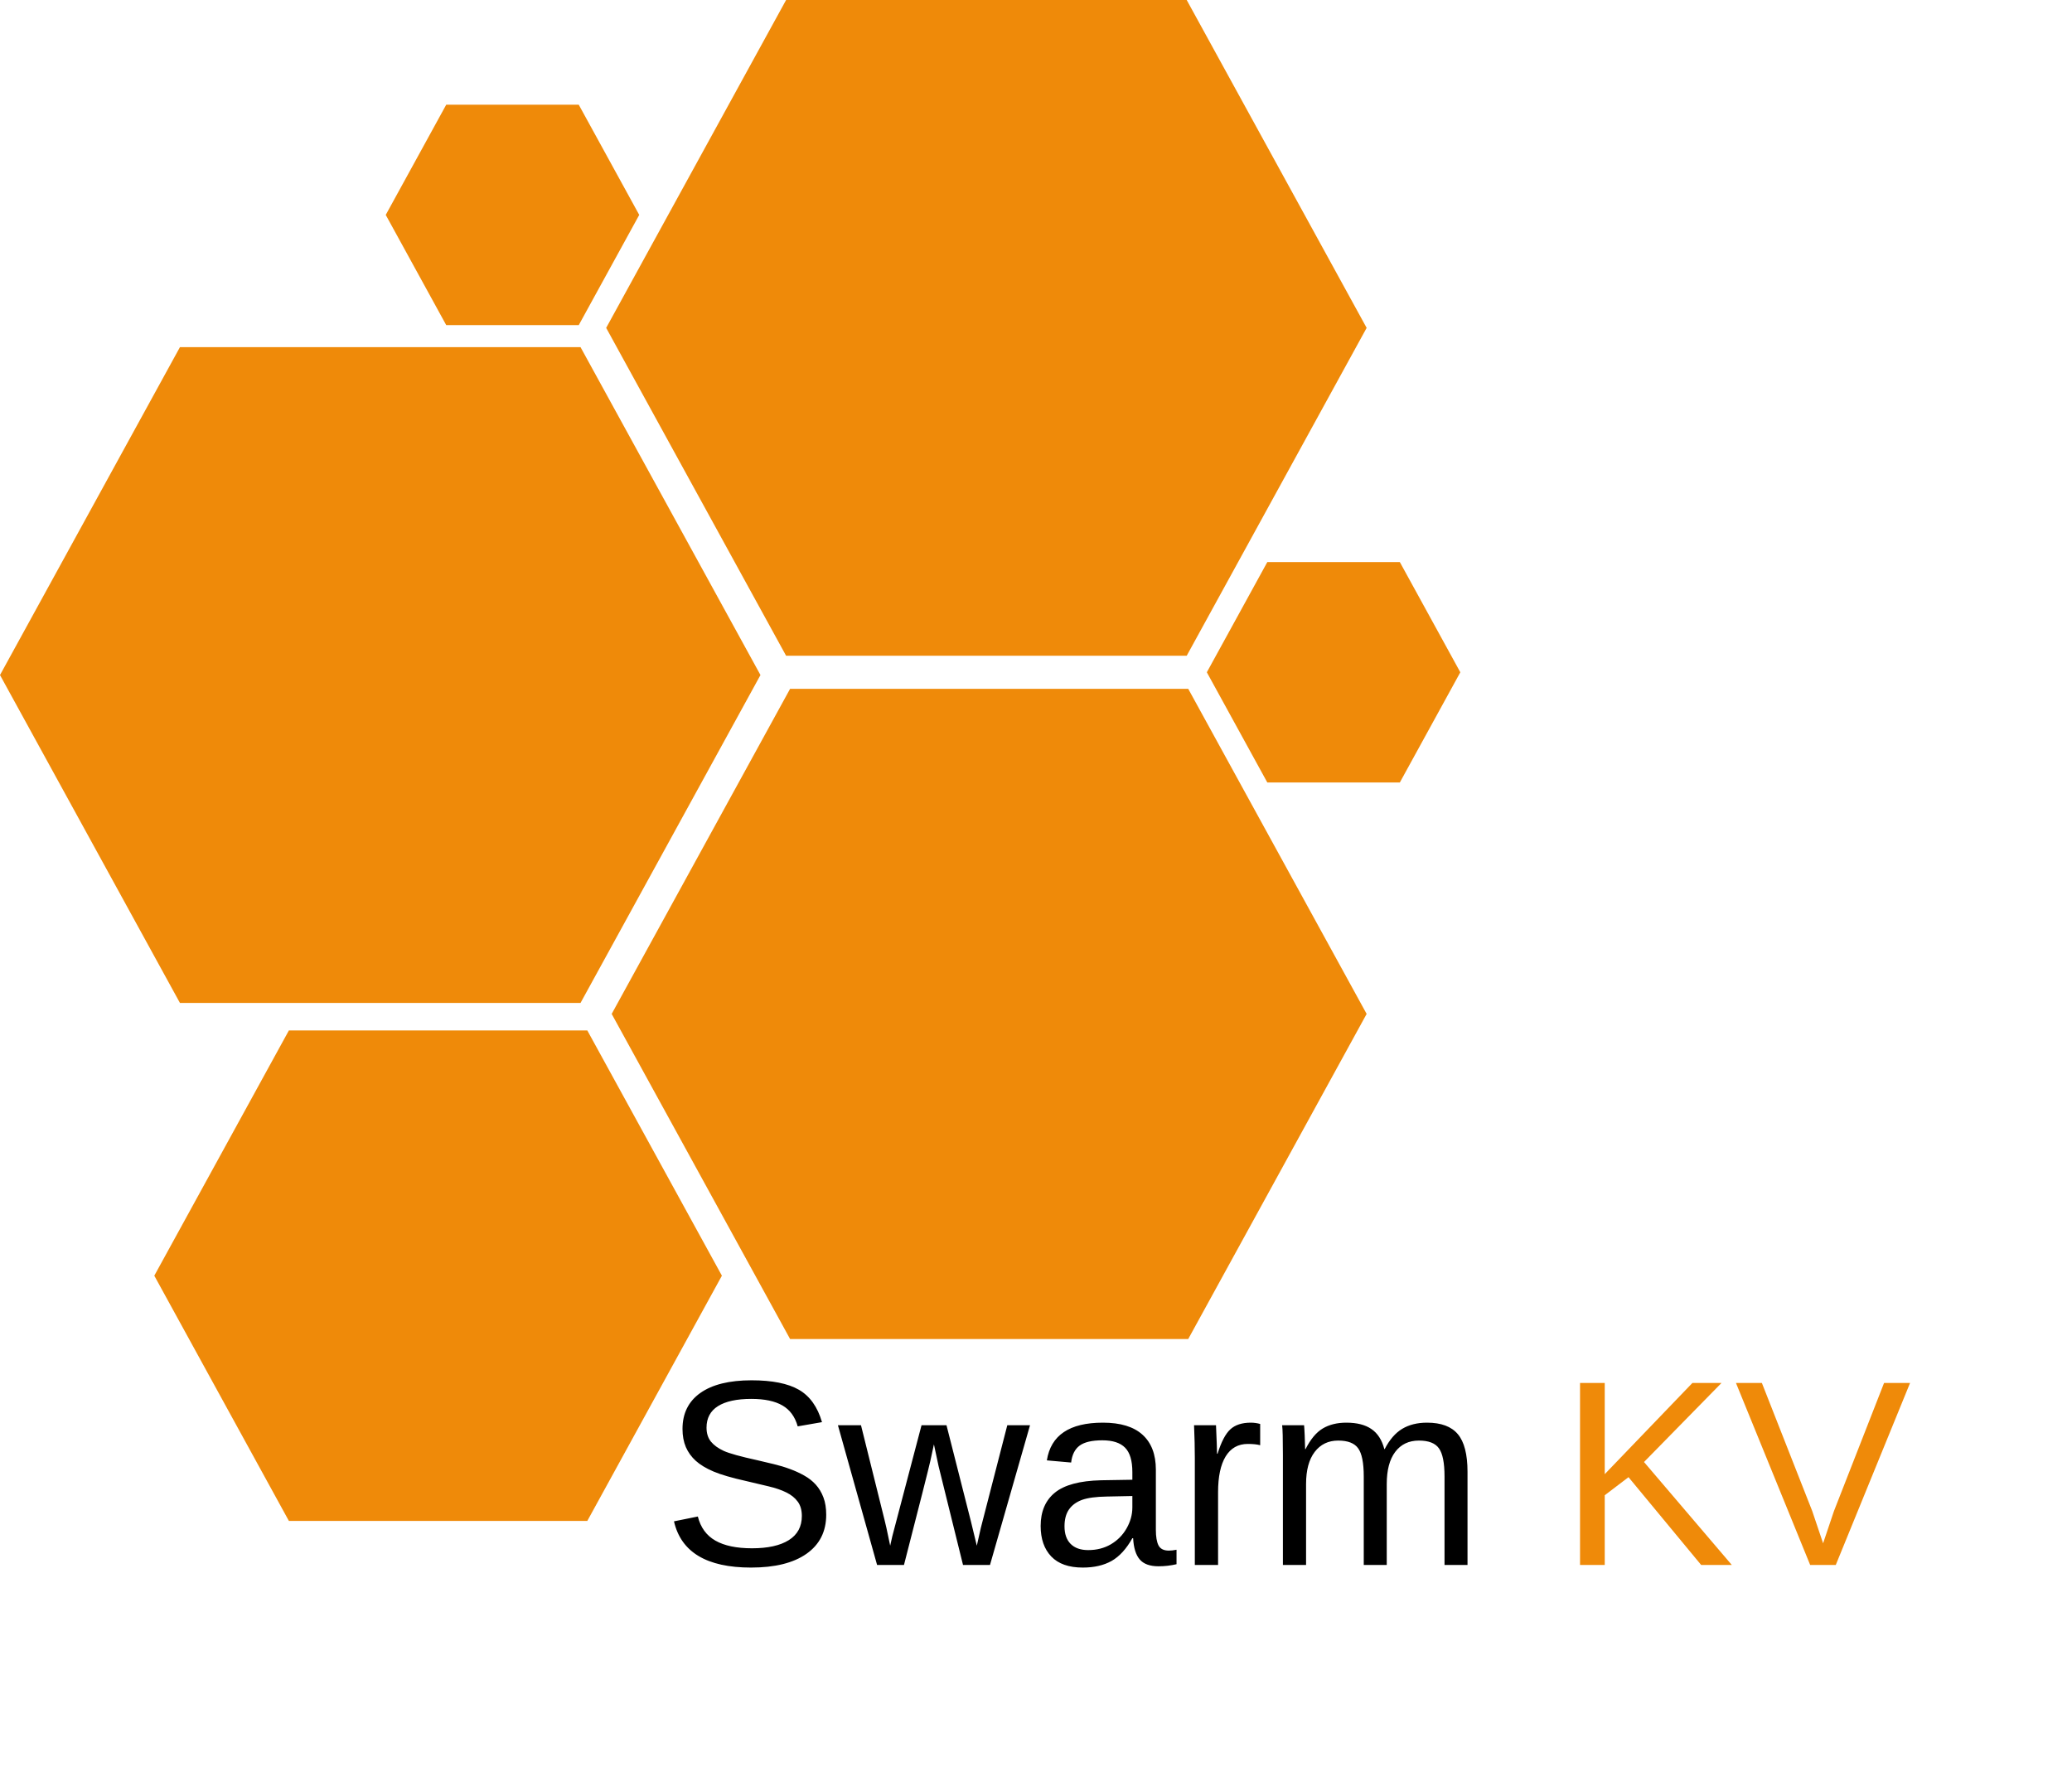
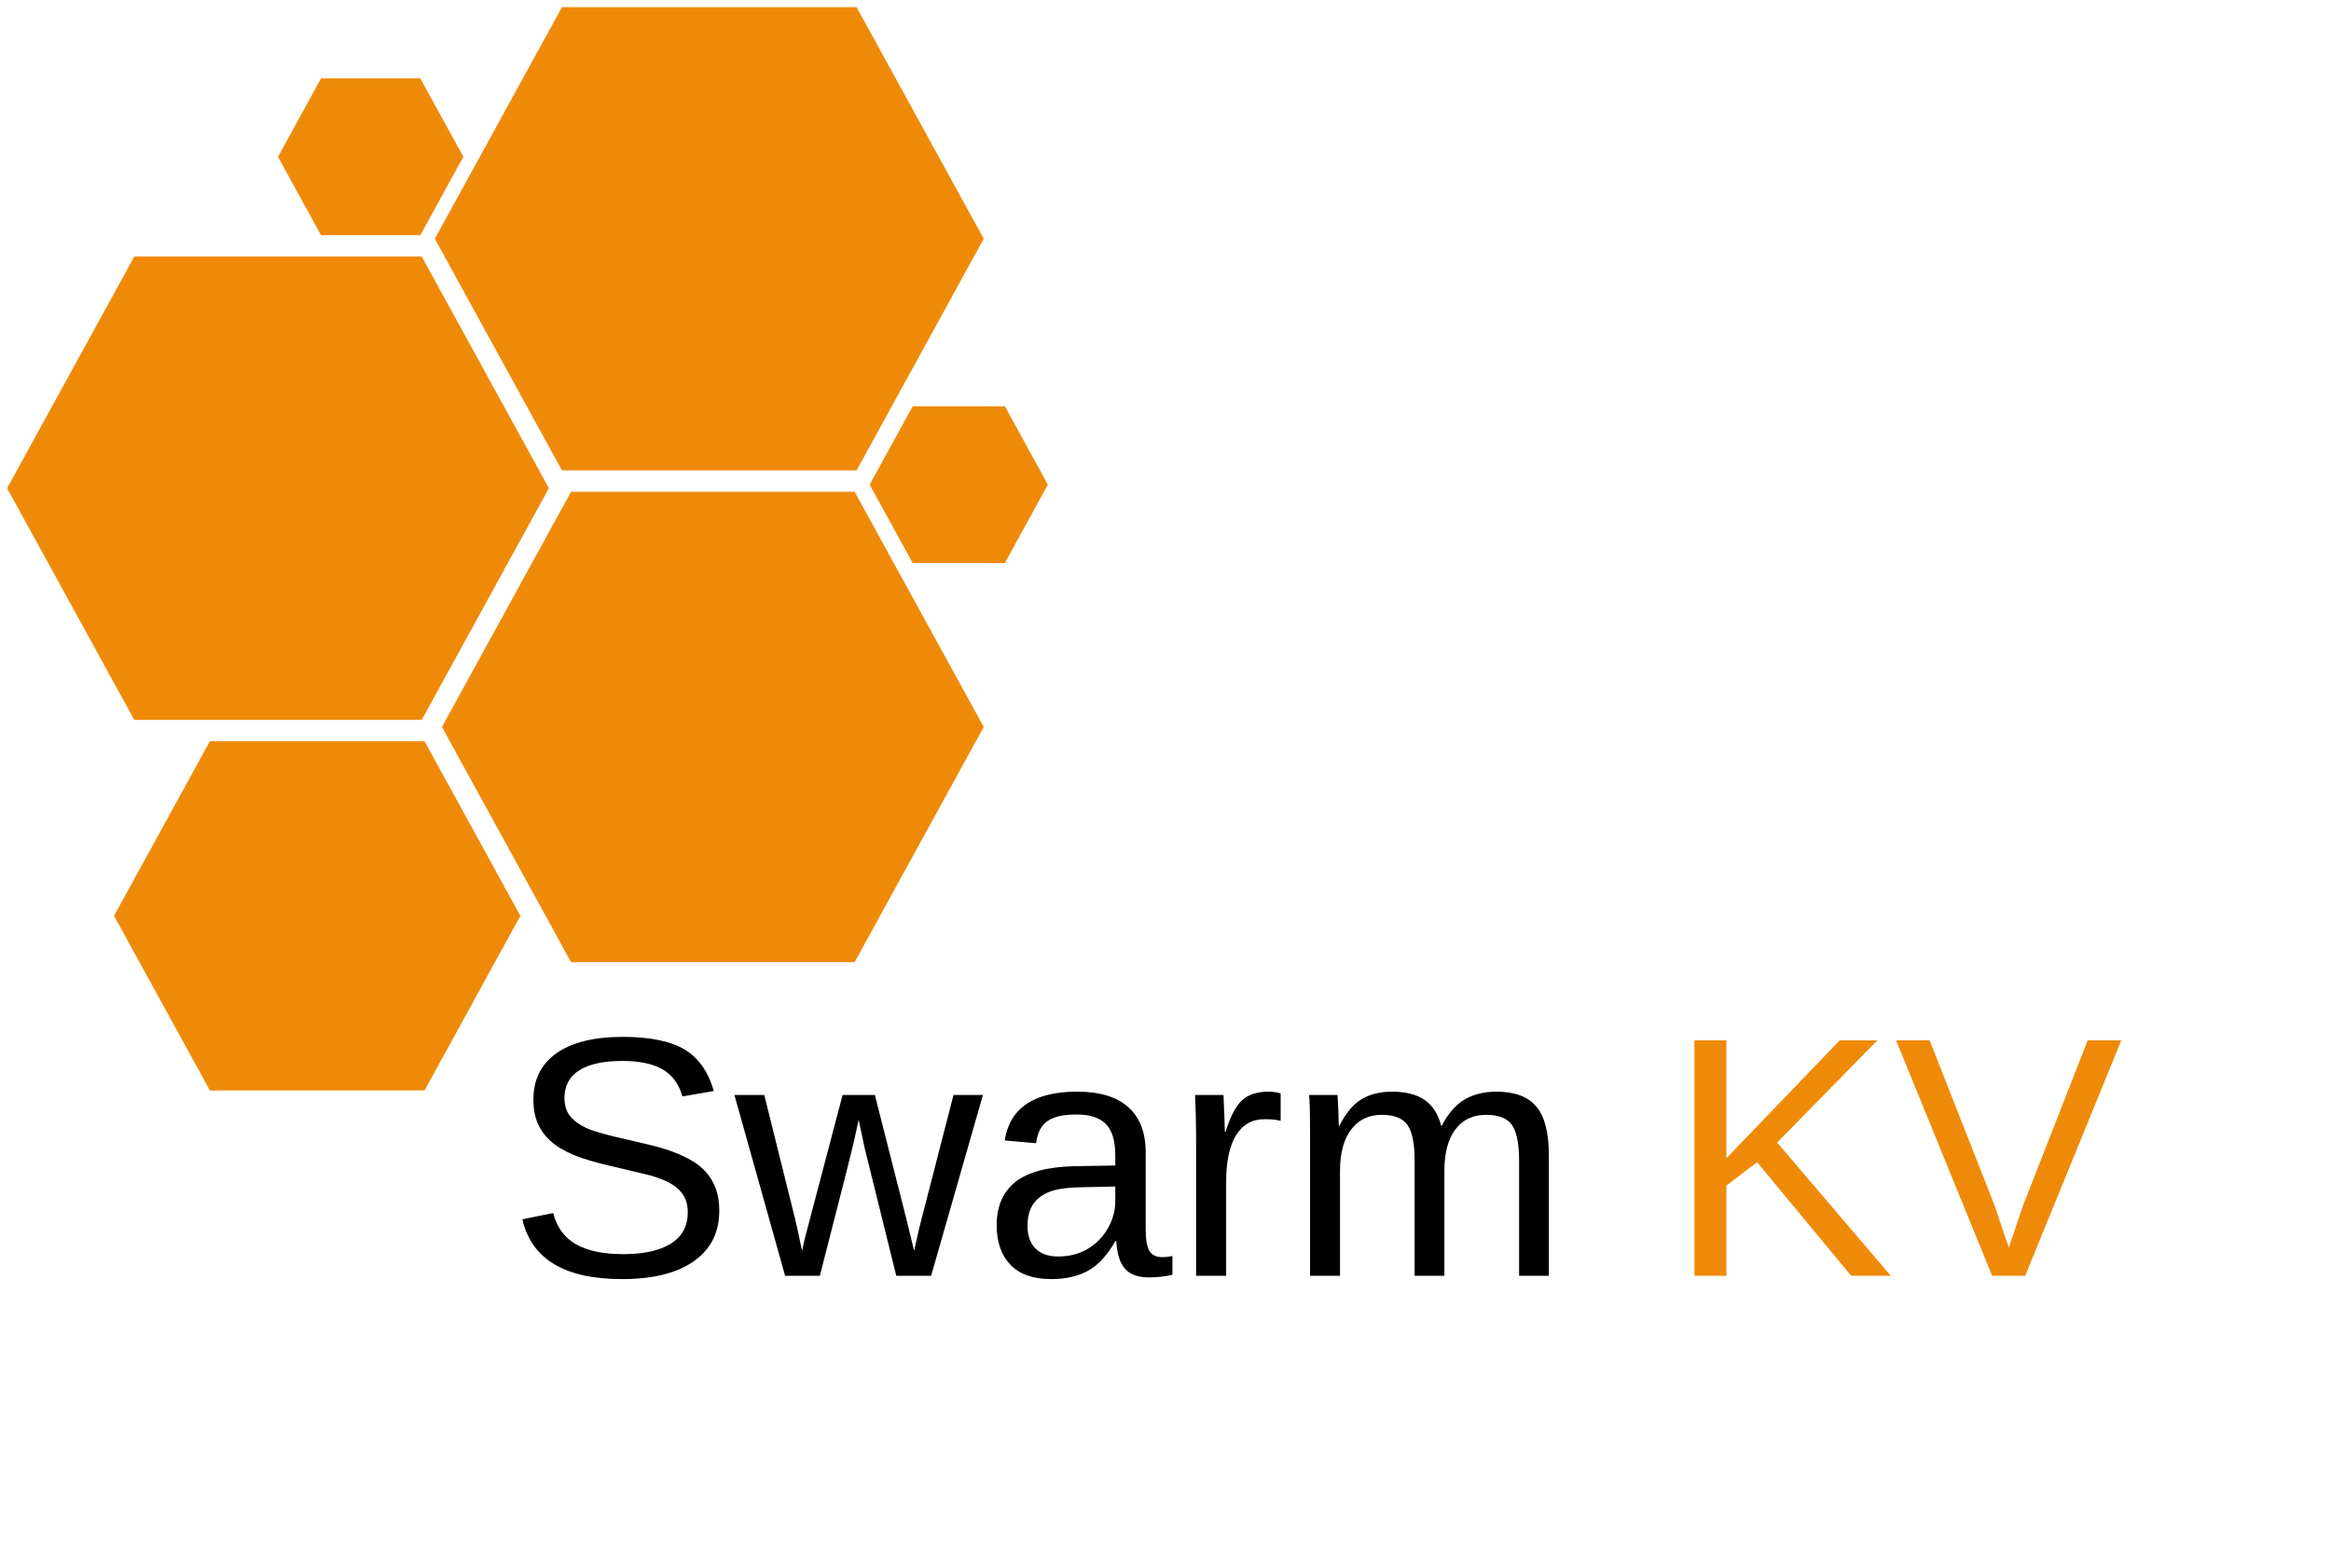
- <svg xmlns="http://www.w3.org/2000/svg" width="376" height="325" overflow="hidden">
+ <svg xmlns="http://www.w3.org/2000/svg" width="327" height="220" overflow="hidden">
  <defs>
    <clipPath id="clip0">
-       <rect x="413" y="176" width="376" height="325" />
+       <rect x="419" y="191" width="327" height="220" />
    </clipPath>
  </defs>
-   <g clip-path="url(#clip0)" transform="translate(-413 -176)">
-     <path d="M413 298.5 445.652 239 518.348 239 551 298.5 518.348 358 445.652 358Z" fill="#EF8A09" fill-rule="evenodd" />
-     <path d="M441 407.5 465.421 363 519.579 363 544 407.5 519.579 452 465.421 452Z" fill="#EF8A09" fill-rule="evenodd" />
-     <path d="M523 235.5 555.652 176 628.348 176 661 235.5 628.348 295 555.652 295Z" fill="#EF8A09" fill-rule="evenodd" />
-     <path d="M524 359.997 556.376 301 628.624 301 661 359.997 628.624 418.994 556.376 418.994Z" fill="#EF8A09" fill-rule="evenodd" />
-     <path d="M632 298 642.976 278 667.024 278 678 298 667.024 318 642.976 318Z" fill="#EF8A09" fill-rule="evenodd" />
-     <path d="M483 215 493.976 195 518.024 195 529 215 518.024 235 493.976 235Z" fill="#EF8A09" fill-rule="evenodd" />
-     <text font-family="Arial,Arial_MSFontService,sans-serif" font-weight="400" font-size="48" transform="translate(533.118 460)">Swarm <tspan fill="#EF8A09" font-size="48" x="162.667" y="0">KV</tspan>
+   <g clip-path="url(#clip0)" transform="translate(-419 -191)">
+     <path d="M420 259.5 437.835 227 478.165 227 496 259.5 478.165 292 437.835 292Z" fill="#EF8A09" fill-rule="evenodd" />
+     <path d="M435 319.5 448.445 295 478.555 295 492 319.5 478.555 344 448.445 344Z" fill="#EF8A09" fill-rule="evenodd" />
+     <path d="M480 224.5 497.835 192 539.165 192 557 224.5 539.165 257 497.835 257Z" fill="#EF8A09" fill-rule="evenodd" />
+     <path d="M481 293 499.11 260 538.89 260 557 293 538.89 326 499.11 326Z" fill="#EF8A09" fill-rule="evenodd" />
+     <path d="M541 259 547.037 248 559.963 248 566 259 559.963 270 547.037 270Z" fill="#EF8A09" fill-rule="evenodd" />
+     <path d="M458 213 464.037 202 477.963 202 484 213 477.963 224 464.037 224Z" fill="#EF8A09" fill-rule="evenodd" />
+     <text font-family="Arial,Arial_MSFontService,sans-serif" font-weight="400" font-size="48" transform="translate(490.09 370)">Swarm <tspan fill="#EF8A09" font-size="48" x="162.667" y="0">KV</tspan>
    </text>
  </g>
</svg>
